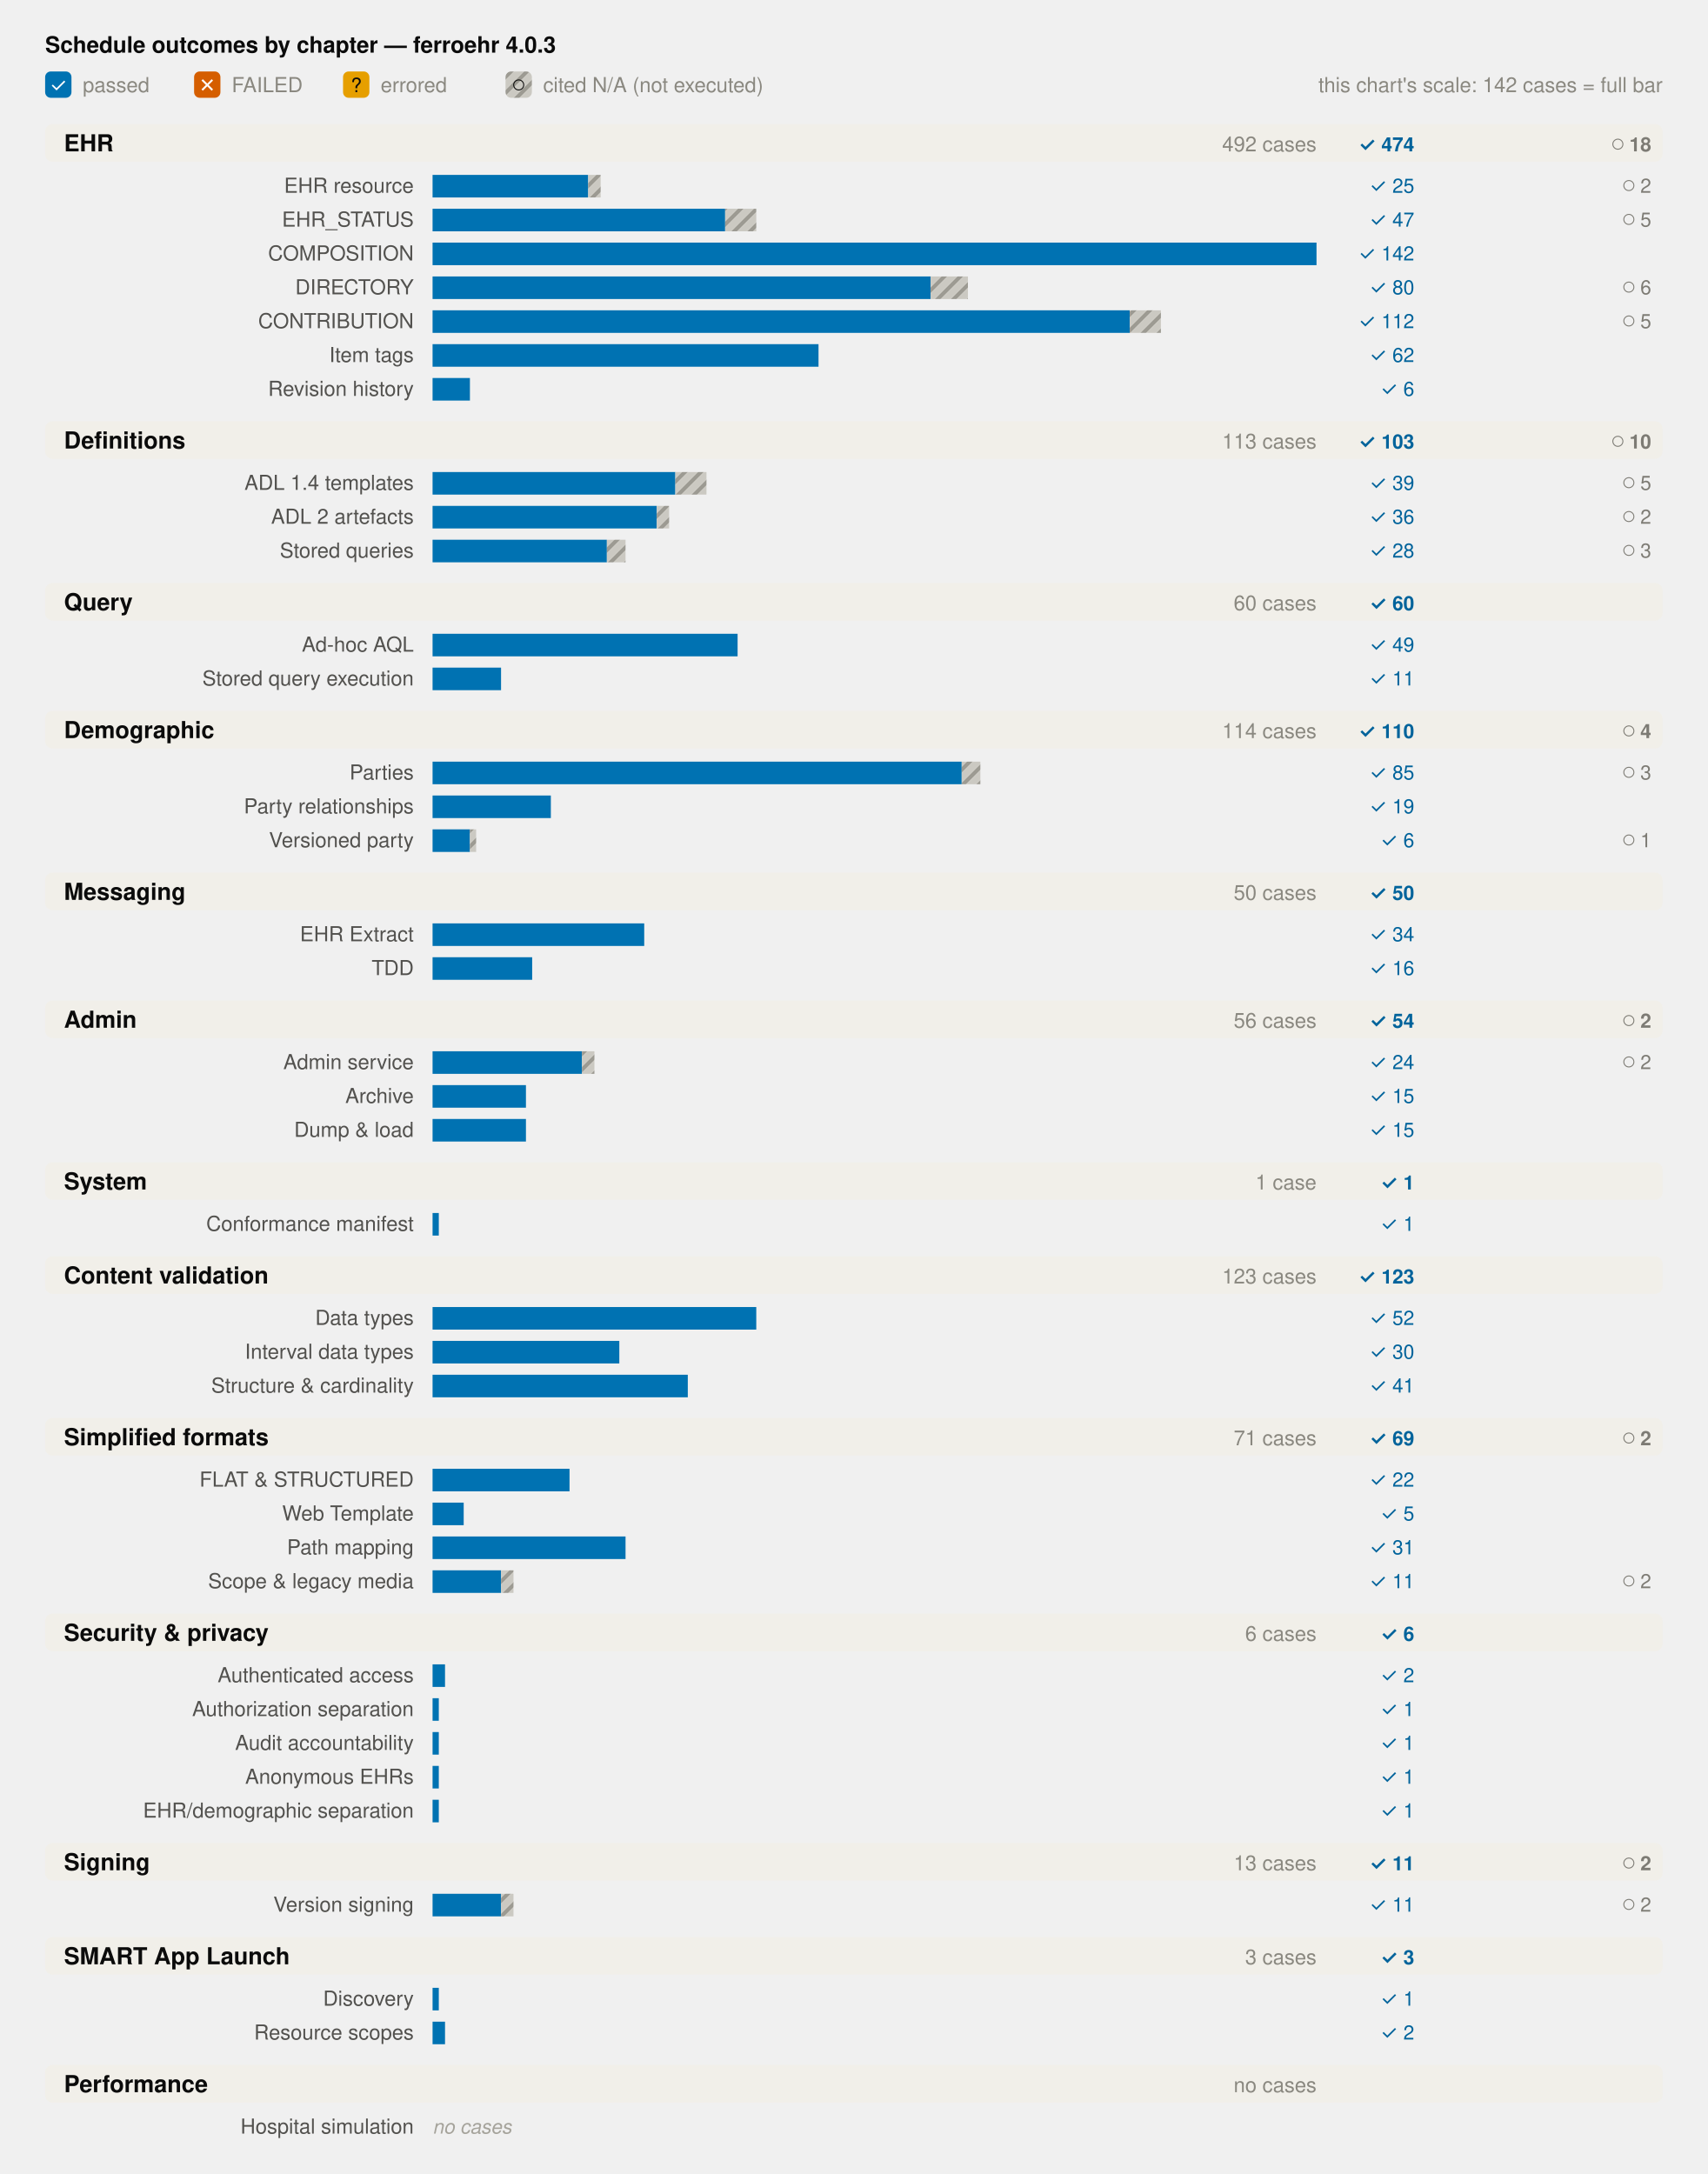
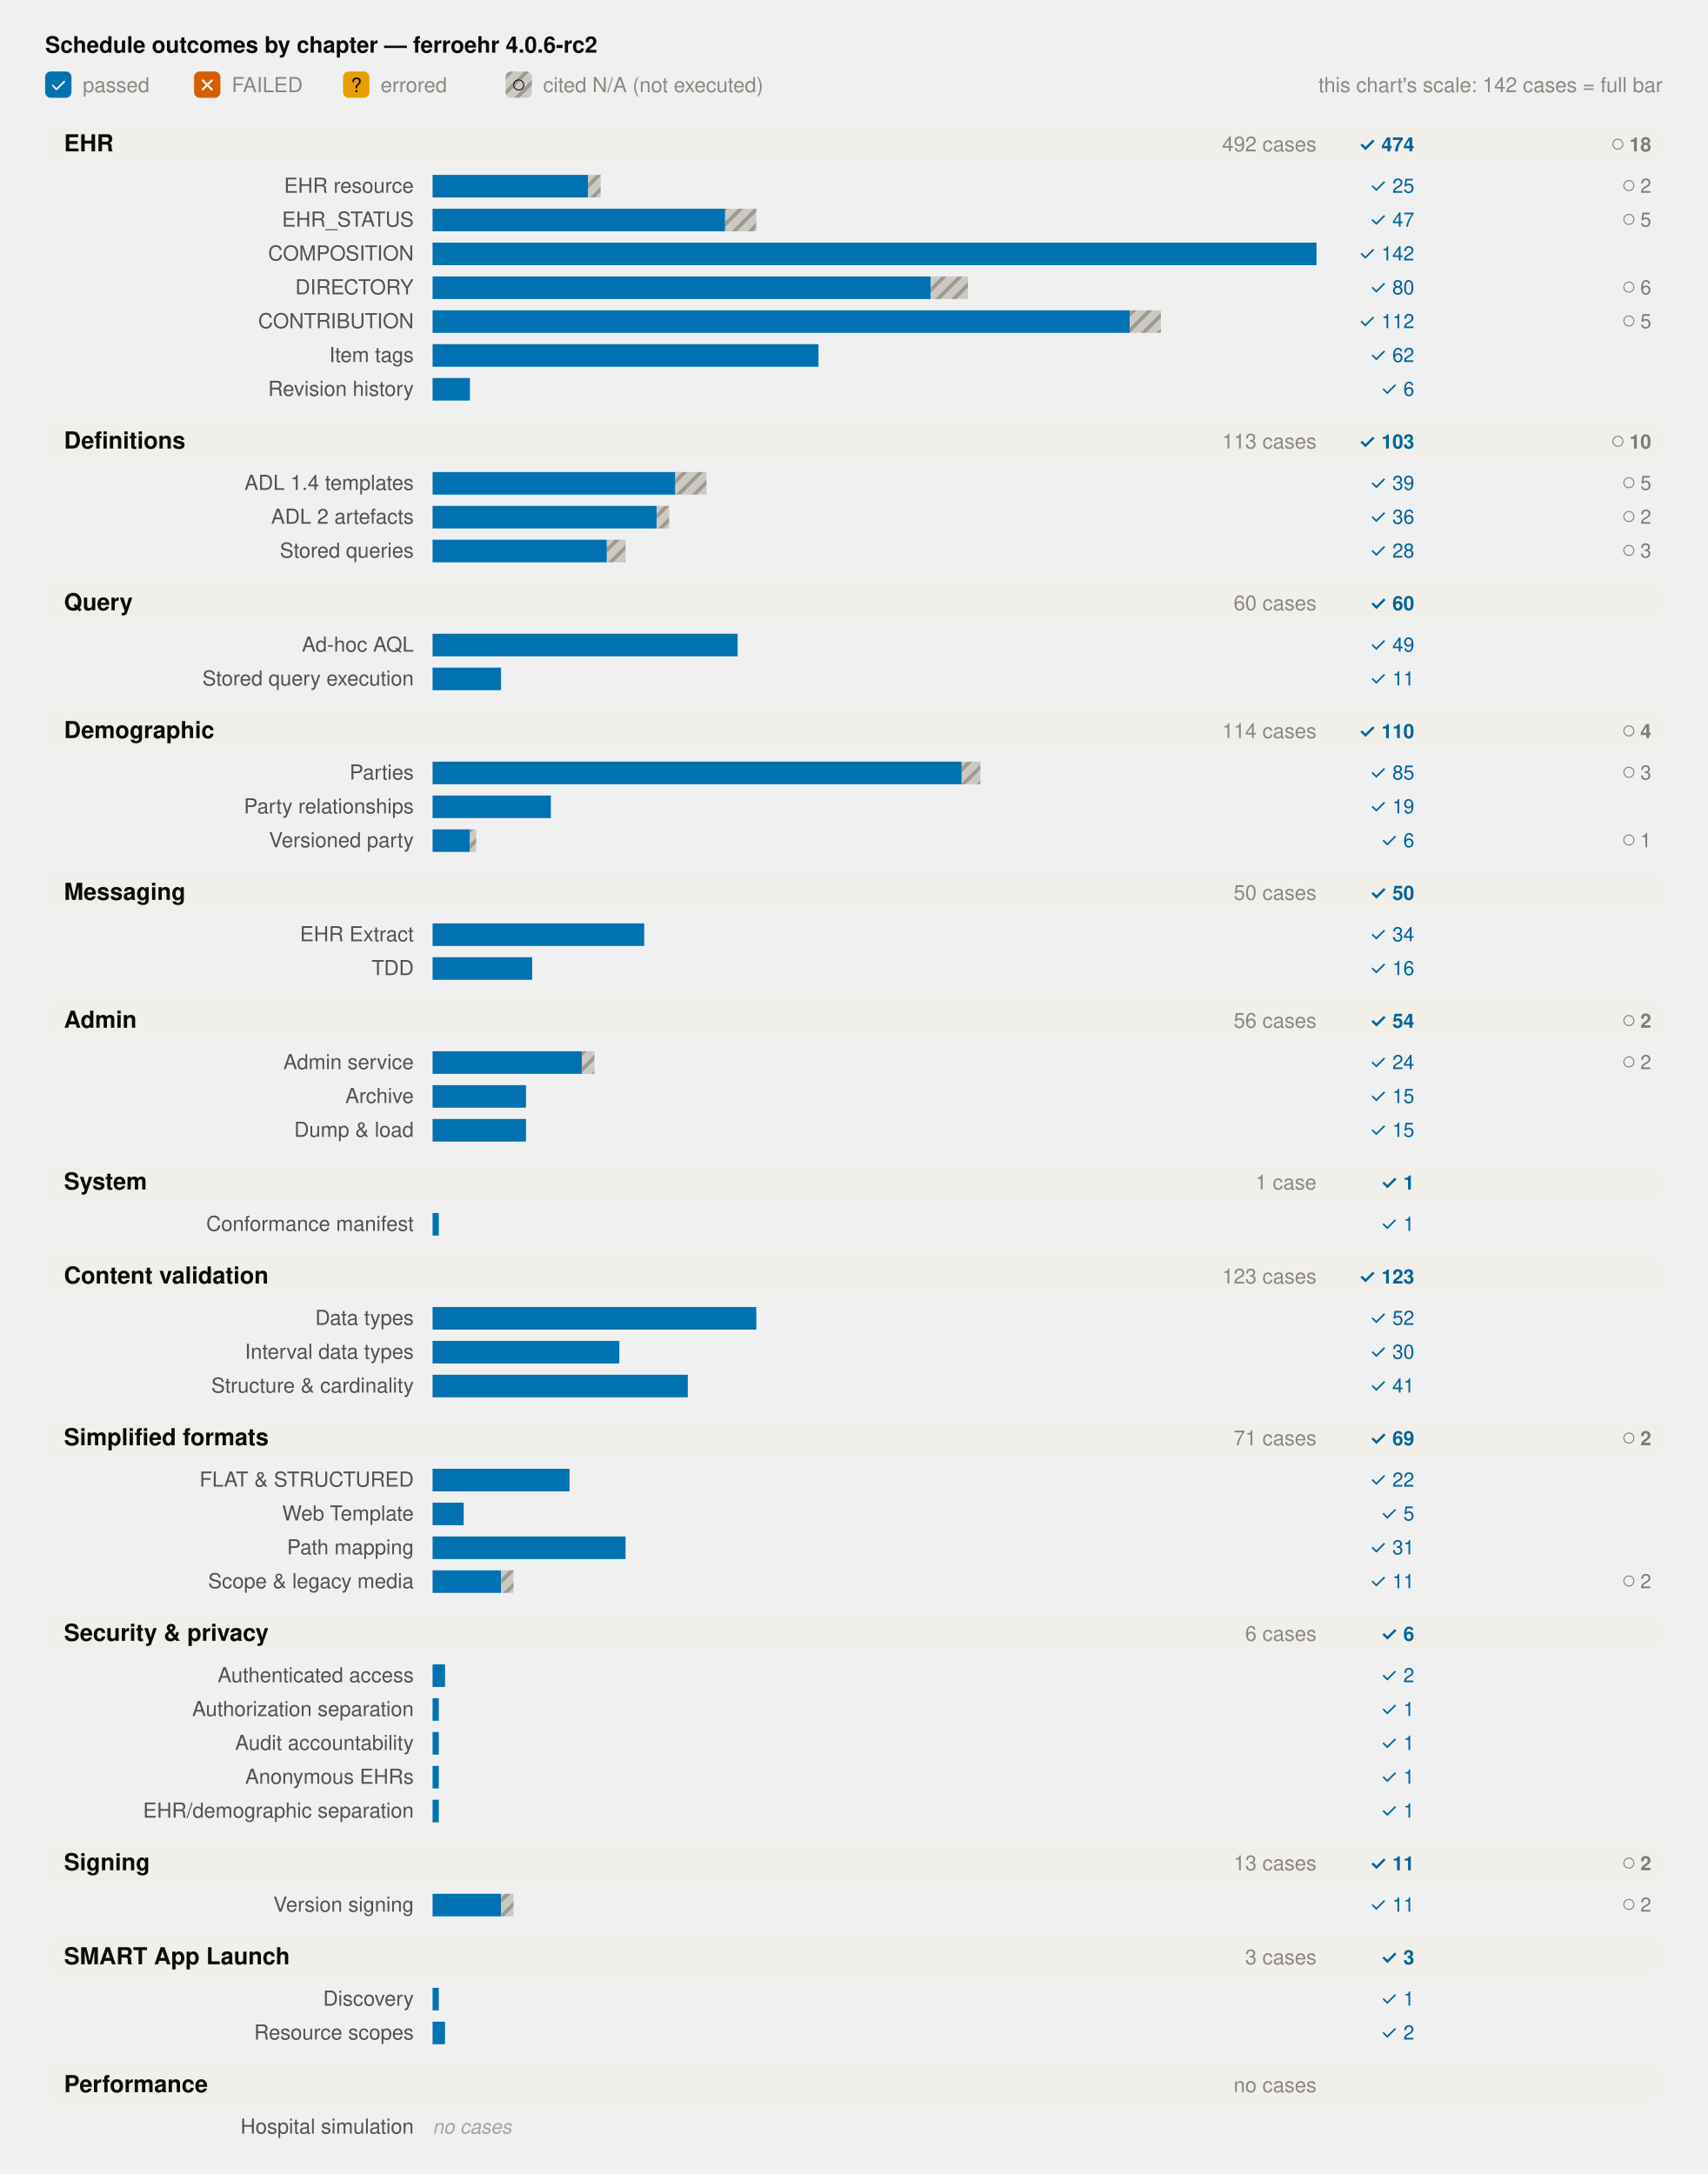
<svg xmlns="http://www.w3.org/2000/svg" viewBox="0 0 908 1156" width="908" height="1156" role="img">
  <style>
text { fill: #52514e; font: 12px -apple-system, 'Segoe UI', Helvetica, Arial, sans-serif; }
.title { fill: #0b0b0b; font-weight: 600; }
.muted { fill: #8a8880; font-size: 11px; }
.grid { stroke: #e4e2dd; stroke-width: 1; }
.cell-label { fill: #ffffff; font-size: 11px; }
.cell-label-dim { fill: #0b0b0b; font-size: 11px; }
.ev-passed { fill: #0072b2; }
.ev-failed { fill: #d55e00; }
.ev-inconclusive { fill: #e69f00; }
.ev-not-evidenced { fill: #cbc9c2; }
.ev-not-claimed { fill: #edece8; }
.cell-required { stroke: #52514e; stroke-width: 1.2; }
.cell-optional { stroke: #cbc9c2; stroke-width: 1; stroke-dasharray: 3 2; }
.bar-passed { fill: #0072b2; }
.bar-failed { fill: #d55e00; }
.bar-errored { fill: #e69f00; }
.bar-na { fill: #cbc9c2; }
.seg-label { fill: #ffffff; font-size: 10.5px; }
.seg-label-dim { fill: #0b0b0b; font-size: 10.5px; }
@media (prefers-color-scheme: dark) {
text { fill: #c3c2b7; }
.title { fill: #ffffff; }
.muted { fill: #8f8e85; }
.grid { stroke: #3a3a38; }
.cell-label { fill: #ffffff; }
.cell-label-dim { fill: #e8e6e0; }
.ev-passed { fill: #3987e5; }
.ev-failed { fill: #e5484d; }
.ev-inconclusive { fill: #f5a623; }
.ev-not-evidenced { fill: #4a4a47; }
.ev-not-claimed { fill: #2b2b29; }
.cell-required { stroke: #c3c2b7; }
.cell-optional { stroke: #4a4a47; }
.bar-passed { fill: #3987e5; }
.bar-failed { fill: #e5484d; }
.bar-errored { fill: #d9a514; }
.bar-na { fill: #4a4a47; }
.seg-label-dim { fill: #e8e6e0; }
}
</style>
  <style>
.chap-row { fill: #f1efe9; }
.chap-name { fill: #0b0b0b; font-size: 12.5px; font-weight: 600; }
.band-label { fill: #52514e; font-size: 11px; }
.band-empty { fill: #a5a39b; font-size: 10.5px; font-style: italic; }
.count { font-size: 10.5px; }
.count-strong { font-weight: 600; }
.count-passed { fill: #00639b; }
.count-failed { fill: #c0530b; font-weight: 600; }
.count-errored { fill: #9a7100; }
.count-na { fill: #7d7b74; }
.na-line { stroke: #9d9b93; stroke-width: 2; }
@media (prefers-color-scheme: dark) {
.chap-row { fill: #2b2b29; }
.chap-name { fill: #ffffff; }
.band-label { fill: #c3c2b7; }
.band-empty { fill: #6f6e68; }
.count-passed { fill: #4f97ee; }
.count-failed { fill: #f2696d; }
.count-errored { fill: #d9a514; }
.count-na { fill: #8f8e85; }
.na-line { stroke: #6d6d69; }
}
</style>
  <defs>
    <pattern id="na-hatch" width="6" height="6" patternUnits="userSpaceOnUse" patternTransform="rotate(45)">
      <rect width="6" height="6" class="bar-na" />
      <line x1="3" y1="0" x2="3" y2="6" class="na-line" />
    </pattern>
  </defs>
-   <text x="24" y="28" class="title">Schedule outcomes by chapter — ferroehr 4.0.3</text>
+   <text x="24" y="28" class="title">Schedule outcomes by chapter — ferroehr 4.0.6-rc2</text>
  <rect x="24" y="38" width="14" height="14" rx="3" class="bar-passed" />
  <text x="31" y="49" class="seg-label" text-anchor="middle">✓</text>
  <text x="44" y="49" class="muted">passed</text>
  <rect x="103.2" y="38" width="14" height="14" rx="3" class="bar-failed" />
  <text x="110.2" y="49" class="seg-label" text-anchor="middle">✕</text>
  <text x="123.2" y="49" class="muted">FAILED</text>
  <rect x="182.4" y="38" width="14" height="14" rx="3" class="bar-errored" />
  <text x="189.4" y="49" class="seg-label-dim" text-anchor="middle">?</text>
  <text x="202.4" y="49" class="muted">errored</text>
  <rect x="268.8" y="38" width="14" height="14" rx="3" fill="url(#na-hatch)" />
  <text x="275.8" y="49" class="seg-label-dim" text-anchor="middle">○</text>
  <text x="288.8" y="49" class="muted">cited N/A (not executed)</text>
  <text x="884" y="49" class="muted" text-anchor="end">this chart's scale: 142 cases = full bar</text>
  <rect x="24" y="66" width="860" height="20" rx="4" class="chap-row" />
  <text x="34" y="80.5" class="chap-name">EHR</text>
  <text x="700" y="80.5" class="muted" text-anchor="end">492 cases</text>
  <text x="752" y="80.5" class="count count-passed count-strong" text-anchor="end">✓ 474</text>
  <text x="878" y="80.5" class="count count-na count-strong" text-anchor="end">○ 18</text>
  <text x="220" y="102.5" class="band-label" text-anchor="end">EHR resource</text>
  <rect x="230" y="93" width="82.746" height="12" class="bar-passed" />
  <rect x="312.746" y="93" width="6.62" height="12" fill="url(#na-hatch)" />
  <text x="752" y="102.5" class="count count-passed" text-anchor="end">✓ 25</text>
  <text x="878" y="102.5" class="count count-na" text-anchor="end">○ 2</text>
  <text x="220" y="120.5" class="band-label" text-anchor="end">EHR_STATUS</text>
  <rect x="230" y="111" width="155.563" height="12" class="bar-passed" />
  <rect x="385.563" y="111" width="16.549" height="12" fill="url(#na-hatch)" />
  <text x="752" y="120.5" class="count count-passed" text-anchor="end">✓ 47</text>
  <text x="878" y="120.5" class="count count-na" text-anchor="end">○ 5</text>
  <text x="220" y="138.5" class="band-label" text-anchor="end">COMPOSITION</text>
  <rect x="230" y="129" width="470" height="12" class="bar-passed" />
  <text x="752" y="138.5" class="count count-passed" text-anchor="end">✓ 142</text>
  <text x="220" y="156.5" class="band-label" text-anchor="end">DIRECTORY</text>
  <rect x="230" y="147" width="264.789" height="12" class="bar-passed" />
  <rect x="494.789" y="147" width="19.859" height="12" fill="url(#na-hatch)" />
  <text x="752" y="156.5" class="count count-passed" text-anchor="end">✓ 80</text>
  <text x="878" y="156.5" class="count count-na" text-anchor="end">○ 6</text>
  <text x="220" y="174.5" class="band-label" text-anchor="end">CONTRIBUTION</text>
  <rect x="230" y="165" width="370.704" height="12" class="bar-passed" />
  <rect x="600.704" y="165" width="16.549" height="12" fill="url(#na-hatch)" />
  <text x="752" y="174.5" class="count count-passed" text-anchor="end">✓ 112</text>
  <text x="878" y="174.5" class="count count-na" text-anchor="end">○ 5</text>
  <text x="220" y="192.5" class="band-label" text-anchor="end">Item tags</text>
  <rect x="230" y="183" width="205.211" height="12" class="bar-passed" />
  <text x="752" y="192.5" class="count count-passed" text-anchor="end">✓ 62</text>
  <text x="220" y="210.5" class="band-label" text-anchor="end">Revision history</text>
  <rect x="230" y="201" width="19.859" height="12" class="bar-passed" />
  <text x="752" y="210.5" class="count count-passed" text-anchor="end">✓ 6</text>
  <rect x="24" y="224" width="860" height="20" rx="4" class="chap-row" />
  <text x="34" y="238.5" class="chap-name">Definitions</text>
  <text x="700" y="238.5" class="muted" text-anchor="end">113 cases</text>
  <text x="752" y="238.5" class="count count-passed count-strong" text-anchor="end">✓ 103</text>
  <text x="878" y="238.5" class="count count-na count-strong" text-anchor="end">○ 10</text>
  <text x="220" y="260.5" class="band-label" text-anchor="end">ADL 1.4 templates</text>
  <rect x="230" y="251" width="129.085" height="12" class="bar-passed" />
  <rect x="359.085" y="251" width="16.549" height="12" fill="url(#na-hatch)" />
  <text x="752" y="260.5" class="count count-passed" text-anchor="end">✓ 39</text>
  <text x="878" y="260.5" class="count count-na" text-anchor="end">○ 5</text>
  <text x="220" y="278.5" class="band-label" text-anchor="end">ADL 2 artefacts</text>
  <rect x="230" y="269" width="119.155" height="12" class="bar-passed" />
  <rect x="349.155" y="269" width="6.62" height="12" fill="url(#na-hatch)" />
  <text x="752" y="278.5" class="count count-passed" text-anchor="end">✓ 36</text>
  <text x="878" y="278.5" class="count count-na" text-anchor="end">○ 2</text>
  <text x="220" y="296.5" class="band-label" text-anchor="end">Stored queries</text>
  <rect x="230" y="287" width="92.676" height="12" class="bar-passed" />
  <rect x="322.676" y="287" width="9.93" height="12" fill="url(#na-hatch)" />
  <text x="752" y="296.5" class="count count-passed" text-anchor="end">✓ 28</text>
  <text x="878" y="296.5" class="count count-na" text-anchor="end">○ 3</text>
  <rect x="24" y="310" width="860" height="20" rx="4" class="chap-row" />
  <text x="34" y="324.5" class="chap-name">Query</text>
  <text x="700" y="324.5" class="muted" text-anchor="end">60 cases</text>
  <text x="752" y="324.5" class="count count-passed count-strong" text-anchor="end">✓ 60</text>
  <text x="220" y="346.5" class="band-label" text-anchor="end">Ad-hoc AQL</text>
  <rect x="230" y="337" width="162.183" height="12" class="bar-passed" />
  <text x="752" y="346.5" class="count count-passed" text-anchor="end">✓ 49</text>
  <text x="220" y="364.5" class="band-label" text-anchor="end">Stored query execution</text>
  <rect x="230" y="355" width="36.408" height="12" class="bar-passed" />
  <text x="752" y="364.5" class="count count-passed" text-anchor="end">✓ 11</text>
  <rect x="24" y="378" width="860" height="20" rx="4" class="chap-row" />
  <text x="34" y="392.5" class="chap-name">Demographic</text>
  <text x="700" y="392.5" class="muted" text-anchor="end">114 cases</text>
  <text x="752" y="392.5" class="count count-passed count-strong" text-anchor="end">✓ 110</text>
  <text x="878" y="392.5" class="count count-na count-strong" text-anchor="end">○ 4</text>
  <text x="220" y="414.5" class="band-label" text-anchor="end">Parties</text>
  <rect x="230" y="405" width="281.338" height="12" class="bar-passed" />
  <rect x="511.338" y="405" width="9.93" height="12" fill="url(#na-hatch)" />
  <text x="752" y="414.5" class="count count-passed" text-anchor="end">✓ 85</text>
  <text x="878" y="414.5" class="count count-na" text-anchor="end">○ 3</text>
  <text x="220" y="432.5" class="band-label" text-anchor="end">Party relationships</text>
  <rect x="230" y="423" width="62.887" height="12" class="bar-passed" />
  <text x="752" y="432.5" class="count count-passed" text-anchor="end">✓ 19</text>
  <text x="220" y="450.5" class="band-label" text-anchor="end">Versioned party</text>
  <rect x="230" y="441" width="19.859" height="12" class="bar-passed" />
  <rect x="249.859" y="441" width="3.31" height="12" fill="url(#na-hatch)" />
  <text x="752" y="450.5" class="count count-passed" text-anchor="end">✓ 6</text>
  <text x="878" y="450.5" class="count count-na" text-anchor="end">○ 1</text>
  <rect x="24" y="464" width="860" height="20" rx="4" class="chap-row" />
  <text x="34" y="478.5" class="chap-name">Messaging</text>
  <text x="700" y="478.5" class="muted" text-anchor="end">50 cases</text>
  <text x="752" y="478.5" class="count count-passed count-strong" text-anchor="end">✓ 50</text>
  <text x="220" y="500.5" class="band-label" text-anchor="end">EHR Extract</text>
  <rect x="230" y="491" width="112.535" height="12" class="bar-passed" />
  <text x="752" y="500.5" class="count count-passed" text-anchor="end">✓ 34</text>
  <text x="220" y="518.5" class="band-label" text-anchor="end">TDD</text>
  <rect x="230" y="509" width="52.958" height="12" class="bar-passed" />
  <text x="752" y="518.5" class="count count-passed" text-anchor="end">✓ 16</text>
  <rect x="24" y="532" width="860" height="20" rx="4" class="chap-row" />
  <text x="34" y="546.5" class="chap-name">Admin</text>
  <text x="700" y="546.5" class="muted" text-anchor="end">56 cases</text>
  <text x="752" y="546.5" class="count count-passed count-strong" text-anchor="end">✓ 54</text>
  <text x="878" y="546.5" class="count count-na count-strong" text-anchor="end">○ 2</text>
  <text x="220" y="568.5" class="band-label" text-anchor="end">Admin service</text>
  <rect x="230" y="559" width="79.437" height="12" class="bar-passed" />
  <rect x="309.437" y="559" width="6.62" height="12" fill="url(#na-hatch)" />
  <text x="752" y="568.5" class="count count-passed" text-anchor="end">✓ 24</text>
  <text x="878" y="568.5" class="count count-na" text-anchor="end">○ 2</text>
  <text x="220" y="586.5" class="band-label" text-anchor="end">Archive</text>
  <rect x="230" y="577" width="49.648" height="12" class="bar-passed" />
  <text x="752" y="586.5" class="count count-passed" text-anchor="end">✓ 15</text>
  <text x="220" y="604.5" class="band-label" text-anchor="end">Dump &amp; load</text>
  <rect x="230" y="595" width="49.648" height="12" class="bar-passed" />
  <text x="752" y="604.5" class="count count-passed" text-anchor="end">✓ 15</text>
  <rect x="24" y="618" width="860" height="20" rx="4" class="chap-row" />
  <text x="34" y="632.5" class="chap-name">System</text>
  <text x="700" y="632.5" class="muted" text-anchor="end">1 case</text>
  <text x="752" y="632.5" class="count count-passed count-strong" text-anchor="end">✓ 1</text>
  <text x="220" y="654.5" class="band-label" text-anchor="end">Conformance manifest</text>
  <rect x="230" y="645" width="3.31" height="12" class="bar-passed" />
  <text x="752" y="654.5" class="count count-passed" text-anchor="end">✓ 1</text>
  <rect x="24" y="668" width="860" height="20" rx="4" class="chap-row" />
  <text x="34" y="682.5" class="chap-name">Content validation</text>
  <text x="700" y="682.5" class="muted" text-anchor="end">123 cases</text>
  <text x="752" y="682.5" class="count count-passed count-strong" text-anchor="end">✓ 123</text>
  <text x="220" y="704.5" class="band-label" text-anchor="end">Data types</text>
  <rect x="230" y="695" width="172.113" height="12" class="bar-passed" />
  <text x="752" y="704.5" class="count count-passed" text-anchor="end">✓ 52</text>
  <text x="220" y="722.5" class="band-label" text-anchor="end">Interval data types</text>
  <rect x="230" y="713" width="99.296" height="12" class="bar-passed" />
  <text x="752" y="722.5" class="count count-passed" text-anchor="end">✓ 30</text>
  <text x="220" y="740.5" class="band-label" text-anchor="end">Structure &amp; cardinality</text>
  <rect x="230" y="731" width="135.704" height="12" class="bar-passed" />
  <text x="752" y="740.5" class="count count-passed" text-anchor="end">✓ 41</text>
  <rect x="24" y="754" width="860" height="20" rx="4" class="chap-row" />
  <text x="34" y="768.5" class="chap-name">Simplified formats</text>
  <text x="700" y="768.5" class="muted" text-anchor="end">71 cases</text>
  <text x="752" y="768.5" class="count count-passed count-strong" text-anchor="end">✓ 69</text>
  <text x="878" y="768.5" class="count count-na count-strong" text-anchor="end">○ 2</text>
  <text x="220" y="790.5" class="band-label" text-anchor="end">FLAT &amp; STRUCTURED</text>
  <rect x="230" y="781" width="72.817" height="12" class="bar-passed" />
  <text x="752" y="790.5" class="count count-passed" text-anchor="end">✓ 22</text>
  <text x="220" y="808.5" class="band-label" text-anchor="end">Web Template</text>
  <rect x="230" y="799" width="16.549" height="12" class="bar-passed" />
  <text x="752" y="808.5" class="count count-passed" text-anchor="end">✓ 5</text>
  <text x="220" y="826.5" class="band-label" text-anchor="end">Path mapping</text>
  <rect x="230" y="817" width="102.606" height="12" class="bar-passed" />
  <text x="752" y="826.5" class="count count-passed" text-anchor="end">✓ 31</text>
  <text x="220" y="844.5" class="band-label" text-anchor="end">Scope &amp; legacy media</text>
  <rect x="230" y="835" width="36.408" height="12" class="bar-passed" />
  <rect x="266.408" y="835" width="6.62" height="12" fill="url(#na-hatch)" />
  <text x="752" y="844.5" class="count count-passed" text-anchor="end">✓ 11</text>
  <text x="878" y="844.5" class="count count-na" text-anchor="end">○ 2</text>
  <rect x="24" y="858" width="860" height="20" rx="4" class="chap-row" />
  <text x="34" y="872.5" class="chap-name">Security &amp; privacy</text>
  <text x="700" y="872.5" class="muted" text-anchor="end">6 cases</text>
  <text x="752" y="872.5" class="count count-passed count-strong" text-anchor="end">✓ 6</text>
  <text x="220" y="894.5" class="band-label" text-anchor="end">Authenticated access</text>
  <rect x="230" y="885" width="6.62" height="12" class="bar-passed" />
  <text x="752" y="894.5" class="count count-passed" text-anchor="end">✓ 2</text>
  <text x="220" y="912.5" class="band-label" text-anchor="end">Authorization separation</text>
  <rect x="230" y="903" width="3.31" height="12" class="bar-passed" />
  <text x="752" y="912.5" class="count count-passed" text-anchor="end">✓ 1</text>
  <text x="220" y="930.5" class="band-label" text-anchor="end">Audit accountability</text>
  <rect x="230" y="921" width="3.31" height="12" class="bar-passed" />
  <text x="752" y="930.5" class="count count-passed" text-anchor="end">✓ 1</text>
  <text x="220" y="948.5" class="band-label" text-anchor="end">Anonymous EHRs</text>
  <rect x="230" y="939" width="3.31" height="12" class="bar-passed" />
  <text x="752" y="948.5" class="count count-passed" text-anchor="end">✓ 1</text>
  <text x="220" y="966.5" class="band-label" text-anchor="end">EHR/demographic separation</text>
  <rect x="230" y="957" width="3.31" height="12" class="bar-passed" />
  <text x="752" y="966.5" class="count count-passed" text-anchor="end">✓ 1</text>
  <rect x="24" y="980" width="860" height="20" rx="4" class="chap-row" />
  <text x="34" y="994.5" class="chap-name">Signing</text>
  <text x="700" y="994.5" class="muted" text-anchor="end">13 cases</text>
  <text x="752" y="994.5" class="count count-passed count-strong" text-anchor="end">✓ 11</text>
  <text x="878" y="994.5" class="count count-na count-strong" text-anchor="end">○ 2</text>
  <text x="220" y="1016.5" class="band-label" text-anchor="end">Version signing</text>
  <rect x="230" y="1007" width="36.408" height="12" class="bar-passed" />
  <rect x="266.408" y="1007" width="6.62" height="12" fill="url(#na-hatch)" />
  <text x="752" y="1016.5" class="count count-passed" text-anchor="end">✓ 11</text>
  <text x="878" y="1016.5" class="count count-na" text-anchor="end">○ 2</text>
  <rect x="24" y="1030" width="860" height="20" rx="4" class="chap-row" />
  <text x="34" y="1044.5" class="chap-name">SMART App Launch</text>
  <text x="700" y="1044.5" class="muted" text-anchor="end">3 cases</text>
  <text x="752" y="1044.5" class="count count-passed count-strong" text-anchor="end">✓ 3</text>
  <text x="220" y="1066.5" class="band-label" text-anchor="end">Discovery</text>
  <rect x="230" y="1057" width="3.31" height="12" class="bar-passed" />
  <text x="752" y="1066.5" class="count count-passed" text-anchor="end">✓ 1</text>
  <text x="220" y="1084.5" class="band-label" text-anchor="end">Resource scopes</text>
  <rect x="230" y="1075" width="6.62" height="12" class="bar-passed" />
  <text x="752" y="1084.5" class="count count-passed" text-anchor="end">✓ 2</text>
  <rect x="24" y="1098" width="860" height="20" rx="4" class="chap-row" />
  <text x="34" y="1112.5" class="chap-name">Performance</text>
  <text x="700" y="1112.5" class="muted" text-anchor="end">no cases</text>
  <text x="220" y="1134.5" class="band-label" text-anchor="end">Hospital simulation</text>
  <text x="230" y="1134.5" class="band-empty">no cases</text>
</svg>
